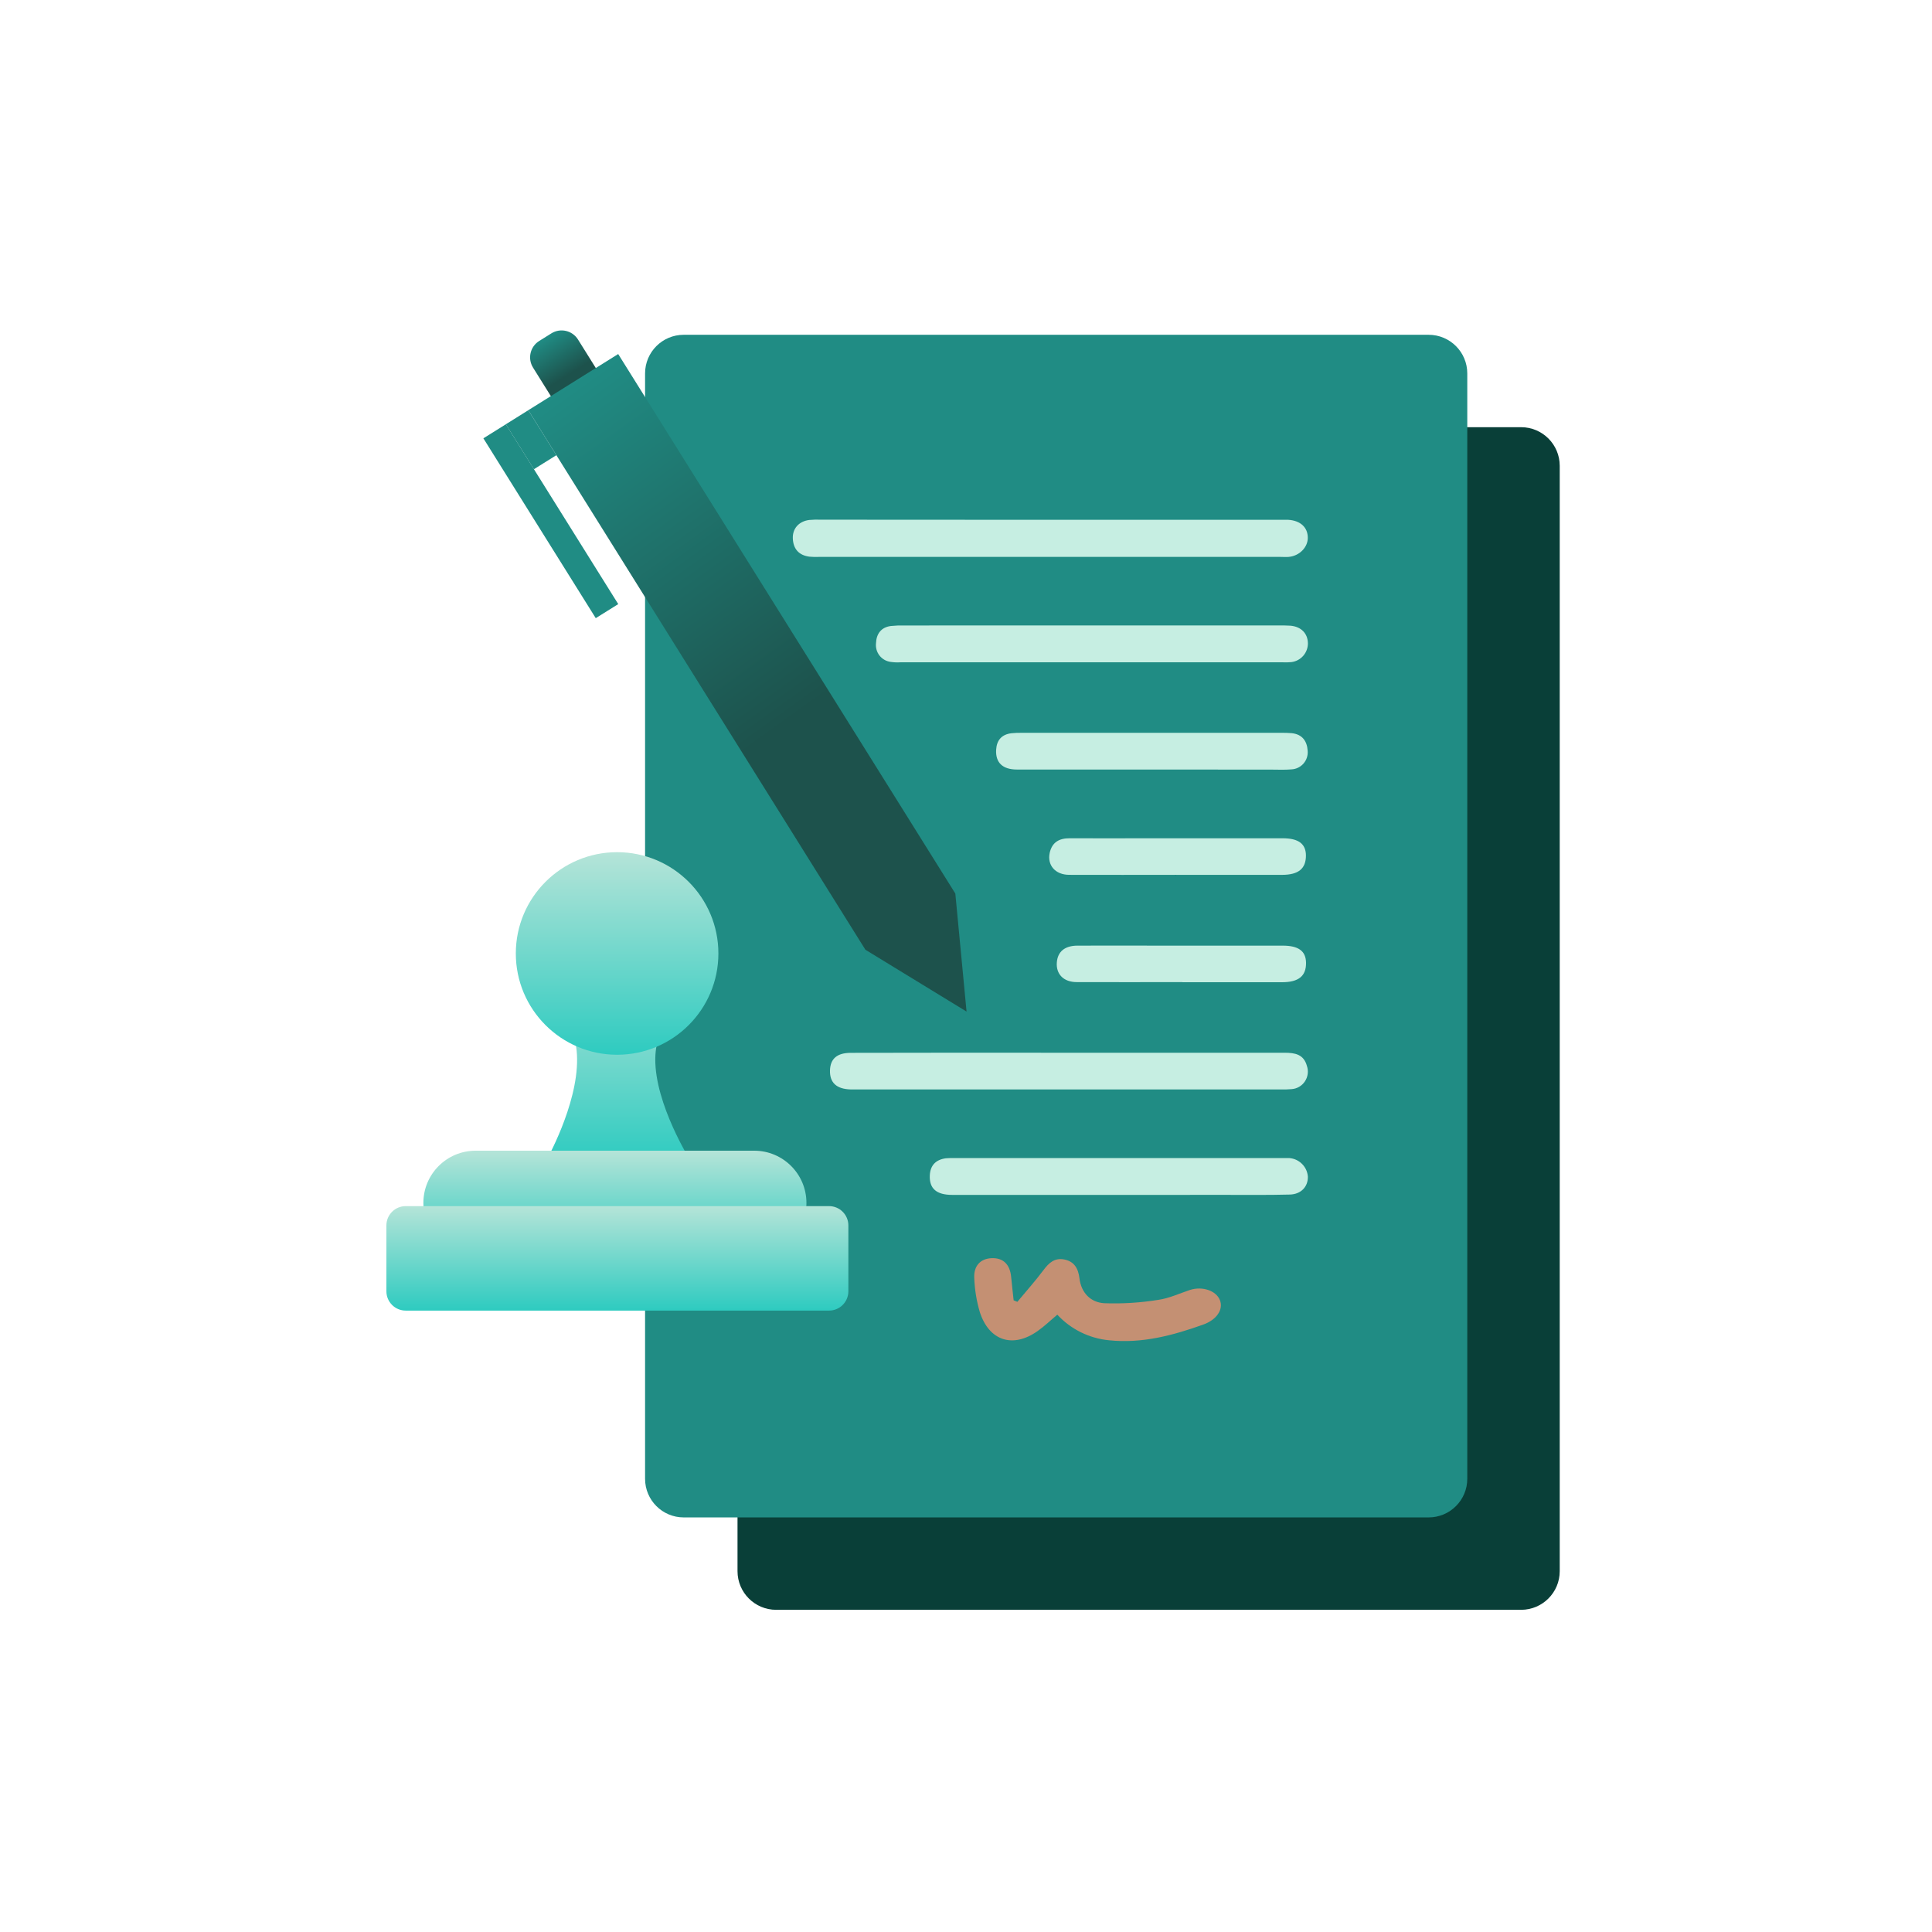
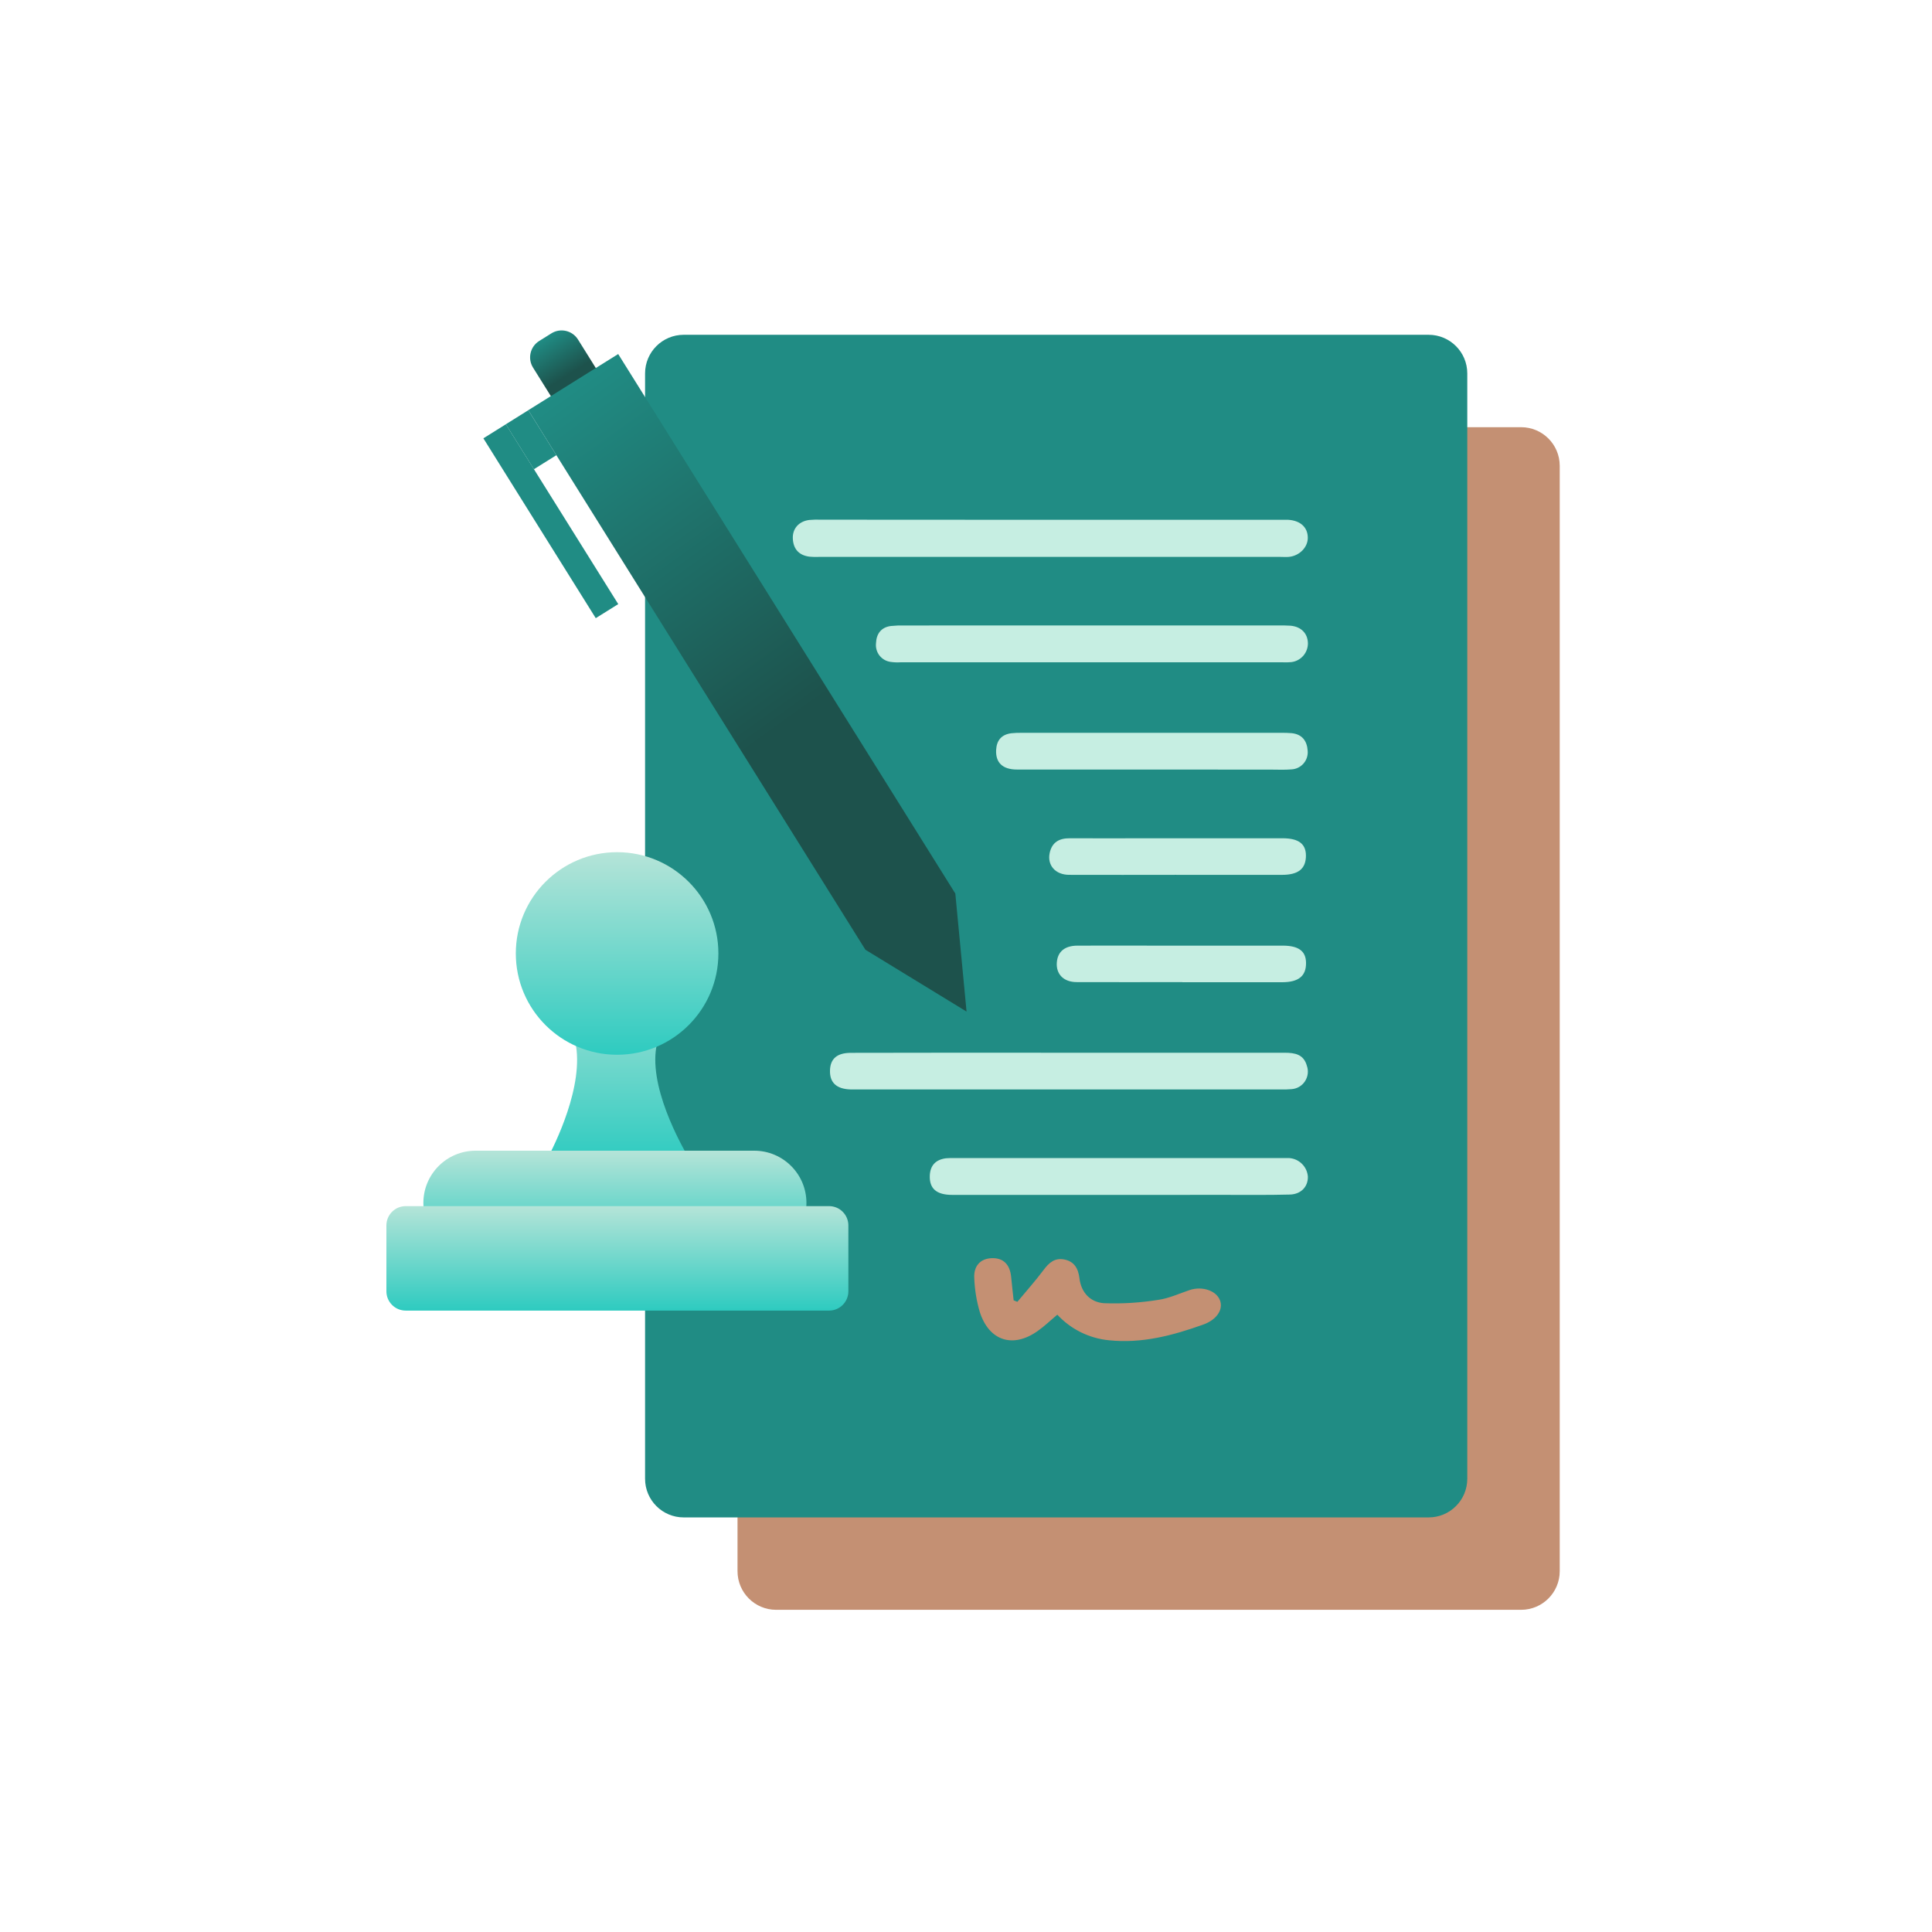
<svg xmlns="http://www.w3.org/2000/svg" width="80" height="80" viewBox="0 0 80 80" fill="none">
-   <rect x="30.539" y="17.689" width="34.046" height="48.97" rx="1.6" fill="#093F38" />
+   <rect x="30.539" y="17.689" width="34.046" height="48.97" rx="1.6" fill="#c49073" />
  <rect x="26.711" y="13.863" width="34.046" height="48.97" rx="1.6" fill="#208C84" />
  <path d="M43.499 21.524H52.949C53.08 21.524 53.212 21.524 53.343 21.524C53.849 21.555 54.154 21.838 54.153 22.271C54.153 22.666 53.803 23.021 53.363 23.06C53.249 23.07 53.133 23.06 53.018 23.06H33.916C33.784 23.066 33.653 23.063 33.521 23.051C33.083 22.996 32.847 22.734 32.829 22.296C32.812 21.886 33.08 21.586 33.508 21.531C33.672 21.516 33.836 21.512 34 21.519L43.499 21.524Z" fill="#C6EEE2" />
  <path d="M44.234 43.592C47.218 43.592 50.205 43.592 53.195 43.592C53.62 43.592 53.985 43.656 54.116 44.137C54.153 44.243 54.164 44.355 54.15 44.465C54.136 44.576 54.096 44.682 54.035 44.775C53.974 44.868 53.892 44.945 53.796 45.002C53.7 45.058 53.592 45.091 53.481 45.099C53.317 45.113 53.153 45.117 52.988 45.111H35.511C35.413 45.111 35.315 45.111 35.217 45.111C34.636 45.093 34.353 44.828 34.368 44.322C34.381 43.844 34.657 43.598 35.223 43.596C38.227 43.589 41.23 43.588 44.234 43.592Z" fill="#C6EEE2" />
  <path d="M45.266 25.898H52.948C53.113 25.898 53.277 25.898 53.441 25.909C53.88 25.95 54.15 26.229 54.158 26.636C54.159 26.826 54.09 27.011 53.965 27.155C53.839 27.299 53.665 27.392 53.476 27.416C53.362 27.427 53.247 27.43 53.133 27.425H37.275C37.143 27.433 37.011 27.427 36.88 27.408C36.697 27.384 36.531 27.289 36.417 27.143C36.304 26.998 36.253 26.814 36.274 26.63C36.289 26.249 36.484 25.972 36.893 25.921C37.073 25.903 37.253 25.895 37.434 25.9L45.266 25.898Z" fill="#C6EEE2" />
  <path d="M46.322 49.478C44.025 49.478 41.729 49.478 39.432 49.478C38.774 49.478 38.479 49.215 38.501 48.675C38.52 48.249 38.753 48.017 39.169 47.962C39.3 47.951 39.432 47.949 39.563 47.954H53.047C53.163 47.954 53.277 47.954 53.392 47.954C53.589 47.969 53.775 48.055 53.915 48.196C54.056 48.336 54.141 48.522 54.156 48.72C54.167 49.133 53.877 49.452 53.409 49.464C52.523 49.487 51.637 49.477 50.751 49.477L46.322 49.478Z" fill="#C6EEE2" />
  <path d="M42.127 53.906C42.489 53.469 42.87 53.045 43.21 52.59C43.434 52.29 43.671 52.075 44.067 52.152C44.489 52.233 44.65 52.535 44.697 52.928C44.77 53.539 45.166 53.929 45.72 53.963C46.469 53.991 47.218 53.944 47.958 53.825C48.405 53.763 48.832 53.561 49.274 53.414C49.787 53.249 50.356 53.442 50.512 53.831C50.669 54.221 50.381 54.651 49.818 54.85C48.559 55.3 47.281 55.64 45.922 55.498C45.102 55.419 44.34 55.042 43.781 54.438C43.51 54.664 43.255 54.912 42.964 55.117C41.941 55.84 40.955 55.525 40.571 54.327C40.437 53.871 40.36 53.4 40.342 52.924C40.312 52.412 40.605 52.12 41.051 52.099C41.535 52.075 41.82 52.349 41.87 52.877C41.9 53.201 41.939 53.522 41.973 53.844L42.127 53.906Z" fill="#c49073" />
  <path d="M47.672 31.865C45.819 31.865 43.966 31.865 42.113 31.865C41.514 31.865 41.219 31.577 41.248 31.05C41.27 30.649 41.478 30.411 41.881 30.362C42.028 30.347 42.175 30.341 42.322 30.345H53.048C53.196 30.342 53.343 30.346 53.49 30.359C53.922 30.407 54.122 30.682 54.148 31.088C54.156 31.183 54.145 31.279 54.116 31.369C54.087 31.459 54.039 31.543 53.977 31.615C53.914 31.687 53.838 31.745 53.753 31.787C53.668 31.829 53.575 31.853 53.48 31.858C53.202 31.883 52.922 31.868 52.644 31.868L47.672 31.865Z" fill="#C6EEE2" />
  <path d="M48.706 36.225C47.229 36.225 45.752 36.231 44.275 36.225C43.695 36.225 43.354 35.822 43.467 35.311C43.566 34.871 43.862 34.708 44.3 34.711C45.382 34.718 46.465 34.711 47.548 34.711C49.402 34.711 51.255 34.711 53.11 34.711C53.768 34.711 54.072 34.94 54.076 35.422C54.076 35.968 53.772 36.225 53.086 36.226C51.625 36.226 50.165 36.226 48.706 36.226V36.225Z" fill="#C6EEE2" />
  <path d="M48.963 40.667C47.504 40.667 46.045 40.673 44.586 40.667C44.039 40.667 43.723 40.334 43.761 39.852C43.795 39.41 44.083 39.161 44.607 39.157C45.754 39.151 46.901 39.157 48.049 39.157C49.737 39.157 51.425 39.157 53.114 39.157C53.772 39.157 54.075 39.384 54.08 39.867C54.087 40.412 53.776 40.67 53.093 40.672C51.716 40.672 50.339 40.672 48.963 40.672V40.667Z" fill="#C6EEE2" />
  <rect x="21.648" y="14.543" width="2.195" height="3.293" rx="0.8" transform="rotate(-32 21.6484 14.543)" fill="url(#paint0_linear_1999_64966)" />
  <path d="M21.875 16.986L25.598 14.66L39.558 37L40.023 41.887L35.835 39.327L21.875 16.986Z" fill="url(#paint1_linear_1999_64966)" />
  <rect x="20.016" y="18.15" width="1.098" height="8.781" transform="rotate(-32 20.0156 18.1504)" fill="#208C84" />
  <rect x="20.945" y="17.568" width="1.098" height="2.195" transform="rotate(-32 20.9453 17.5684)" fill="#208C84" />
  <path d="M22.602 41.996H28.605C28.605 41.996 27.15 41.998 27.134 43.85C27.117 45.732 28.605 48.088 28.605 48.088H22.602C22.602 48.088 23.915 45.784 23.896 43.85C23.879 41.946 22.602 41.996 22.602 41.996Z" fill="url(#paint2_linear_1999_64966)" />
  <circle cx="25.553" cy="39.481" r="4.194" fill="url(#paint3_linear_1999_64966)" />
  <rect x="17.531" y="47.648" width="15.862" height="4.326" rx="2.163" fill="url(#paint4_linear_1999_64966)" />
  <rect x="16" y="49.943" width="19.129" height="4.326" rx="0.8" fill="url(#paint5_linear_1999_64966)" />
  <defs>
    <linearGradient id="paint0_linear_1999_64966" x1="22.746" y1="14.543" x2="22.746" y2="17.836" gradientUnits="userSpaceOnUse">
      <stop stop-color="#208C84" />
      <stop offset="0.557" stop-color="#1D524C" />
    </linearGradient>
    <linearGradient id="paint1_linear_1999_64966" x1="22.12" y1="16.923" x2="40.023" y2="41.887" gradientUnits="userSpaceOnUse">
      <stop stop-color="#208C84" />
      <stop offset="0.542" stop-color="#1D524C" />
    </linearGradient>
    <linearGradient id="paint2_linear_1999_64966" x1="25.603" y1="39.701" x2="25.603" y2="48.088" gradientUnits="userSpaceOnUse">
      <stop stop-color="#B5E4D8" />
      <stop offset="1" stop-color="#2ECBC0" />
    </linearGradient>
    <linearGradient id="paint3_linear_1999_64966" x1="25.553" y1="35.287" x2="25.553" y2="43.674" gradientUnits="userSpaceOnUse">
      <stop stop-color="#B5E4D8" />
      <stop offset="1" stop-color="#2ECBC0" />
    </linearGradient>
    <linearGradient id="paint4_linear_1999_64966" x1="25.462" y1="47.648" x2="25.462" y2="51.974" gradientUnits="userSpaceOnUse">
      <stop stop-color="#B5E4D8" />
      <stop offset="1" stop-color="#2ECBC0" />
    </linearGradient>
    <linearGradient id="paint5_linear_1999_64966" x1="25.564" y1="49.943" x2="25.564" y2="54.269" gradientUnits="userSpaceOnUse">
      <stop stop-color="#B5E4D8" />
      <stop offset="1" stop-color="#2ECBC0" />
    </linearGradient>
  </defs>
</svg>
